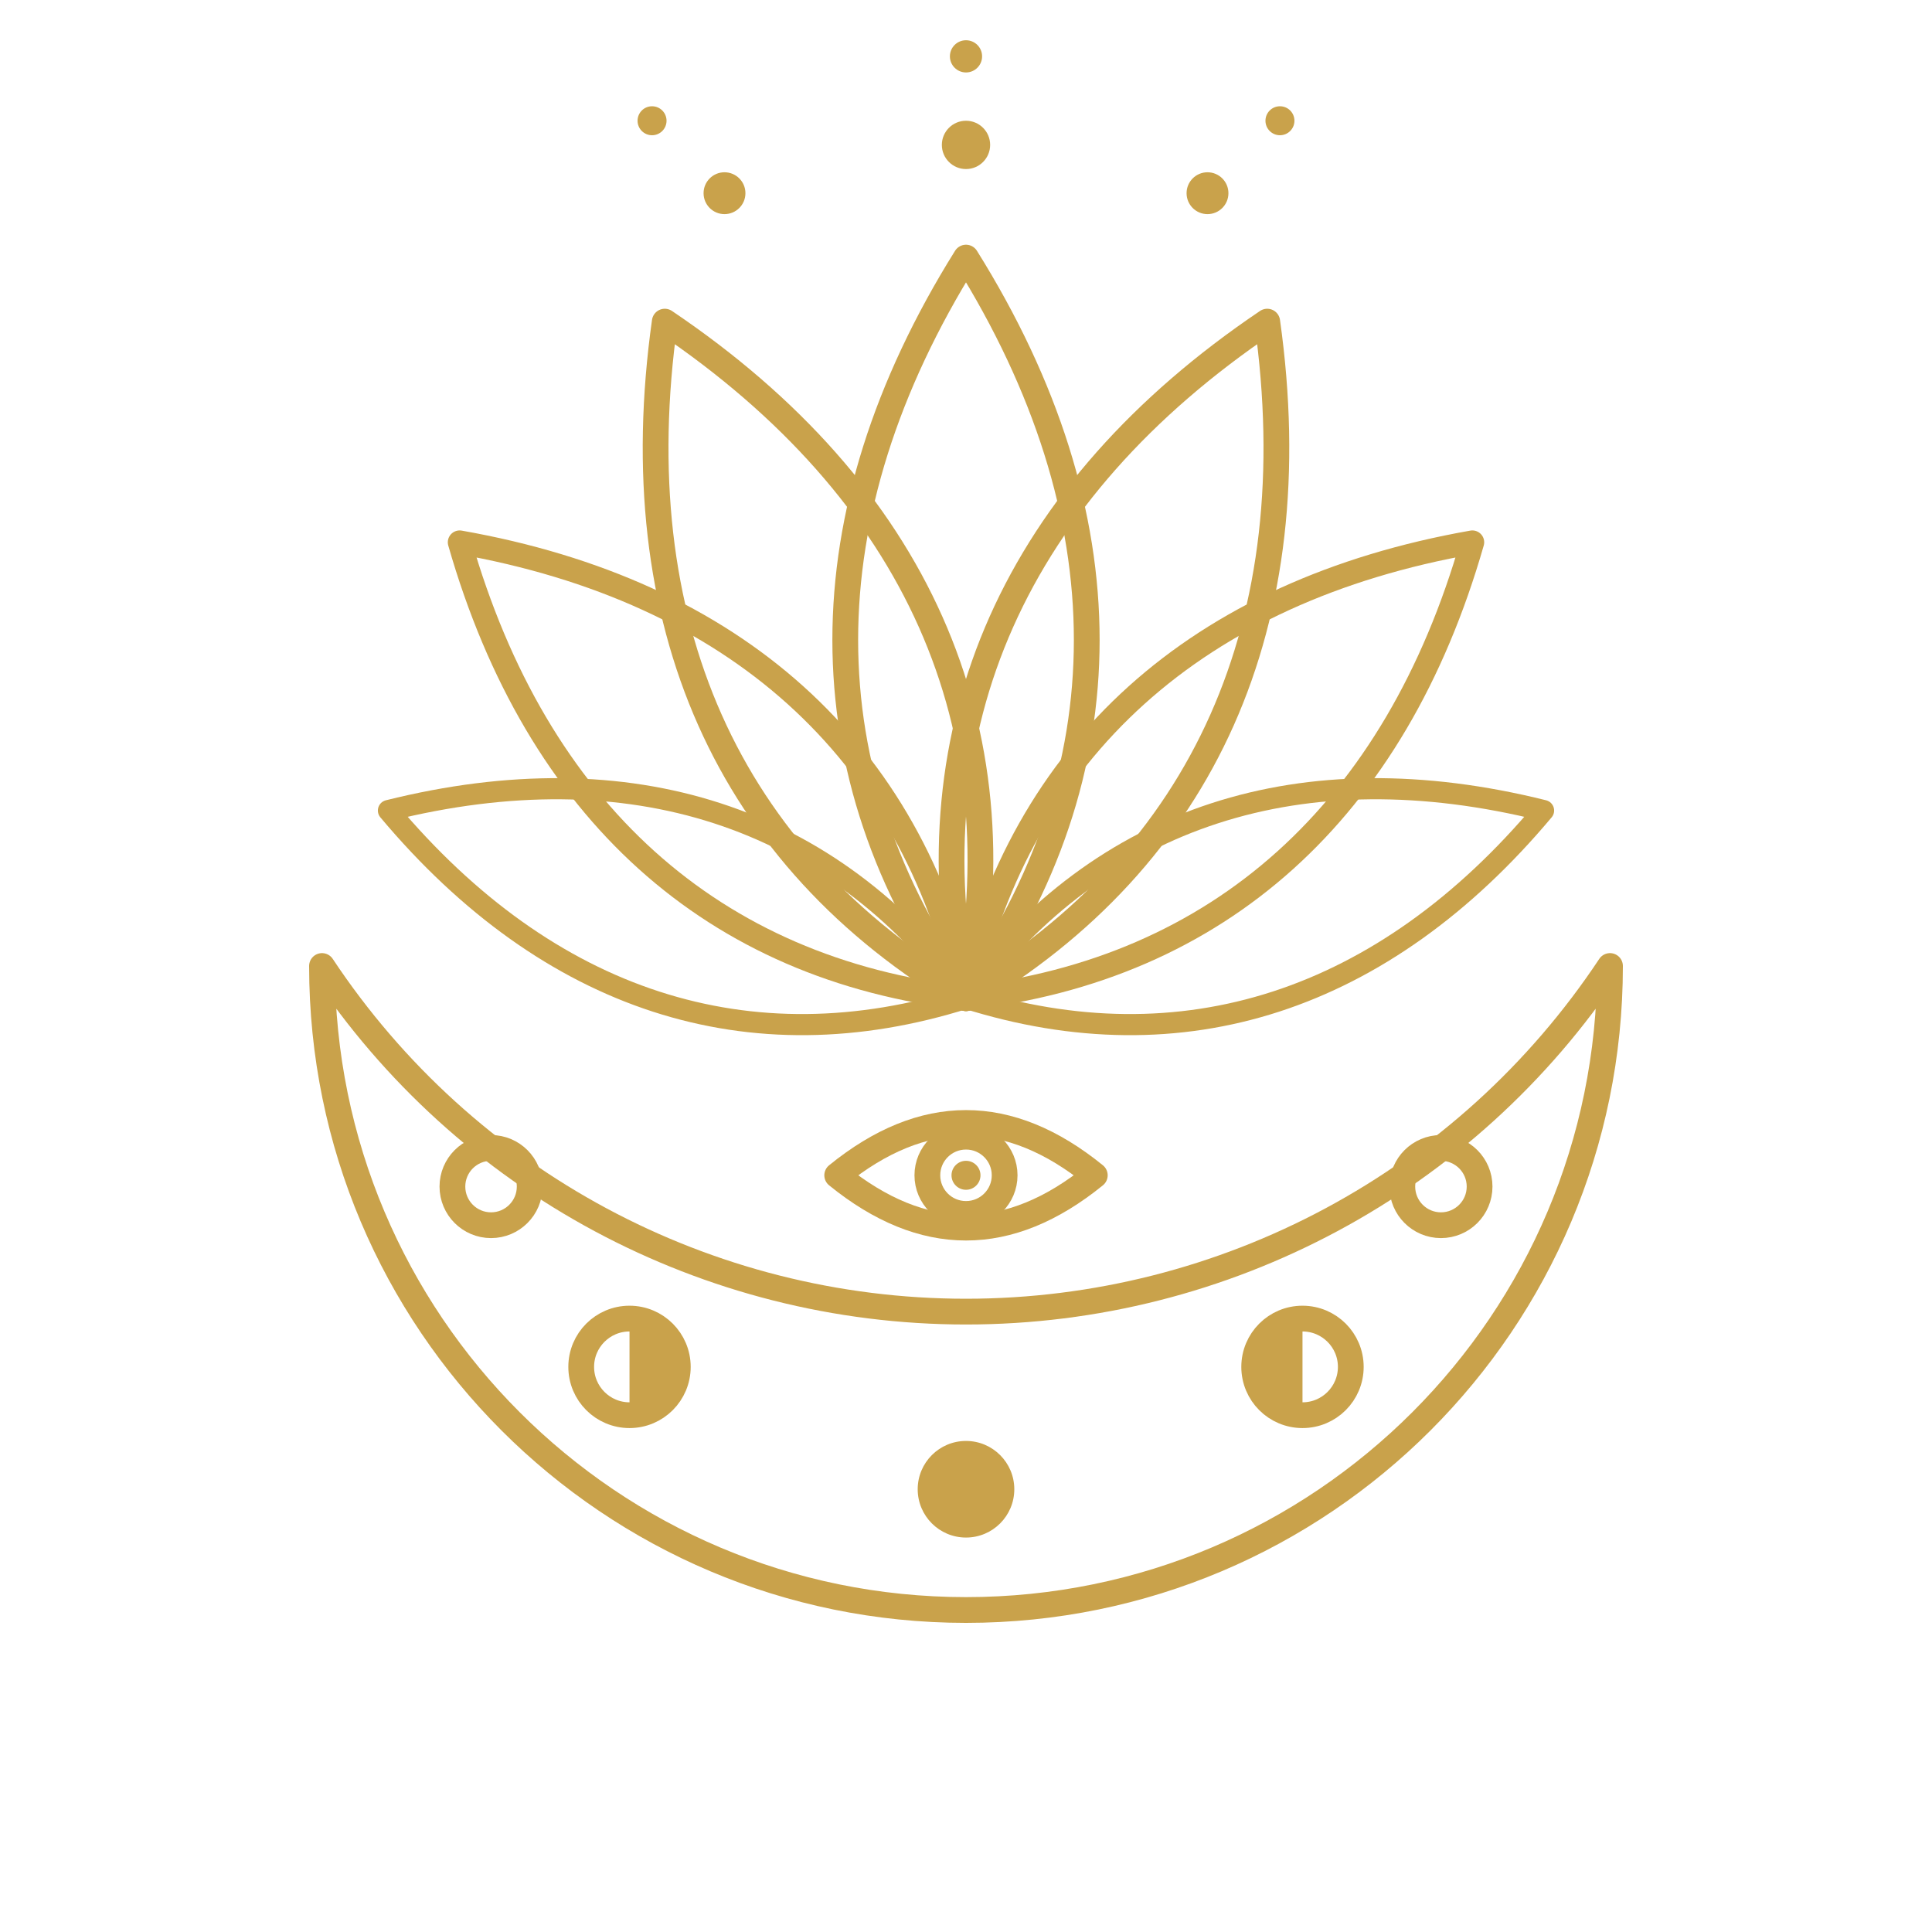
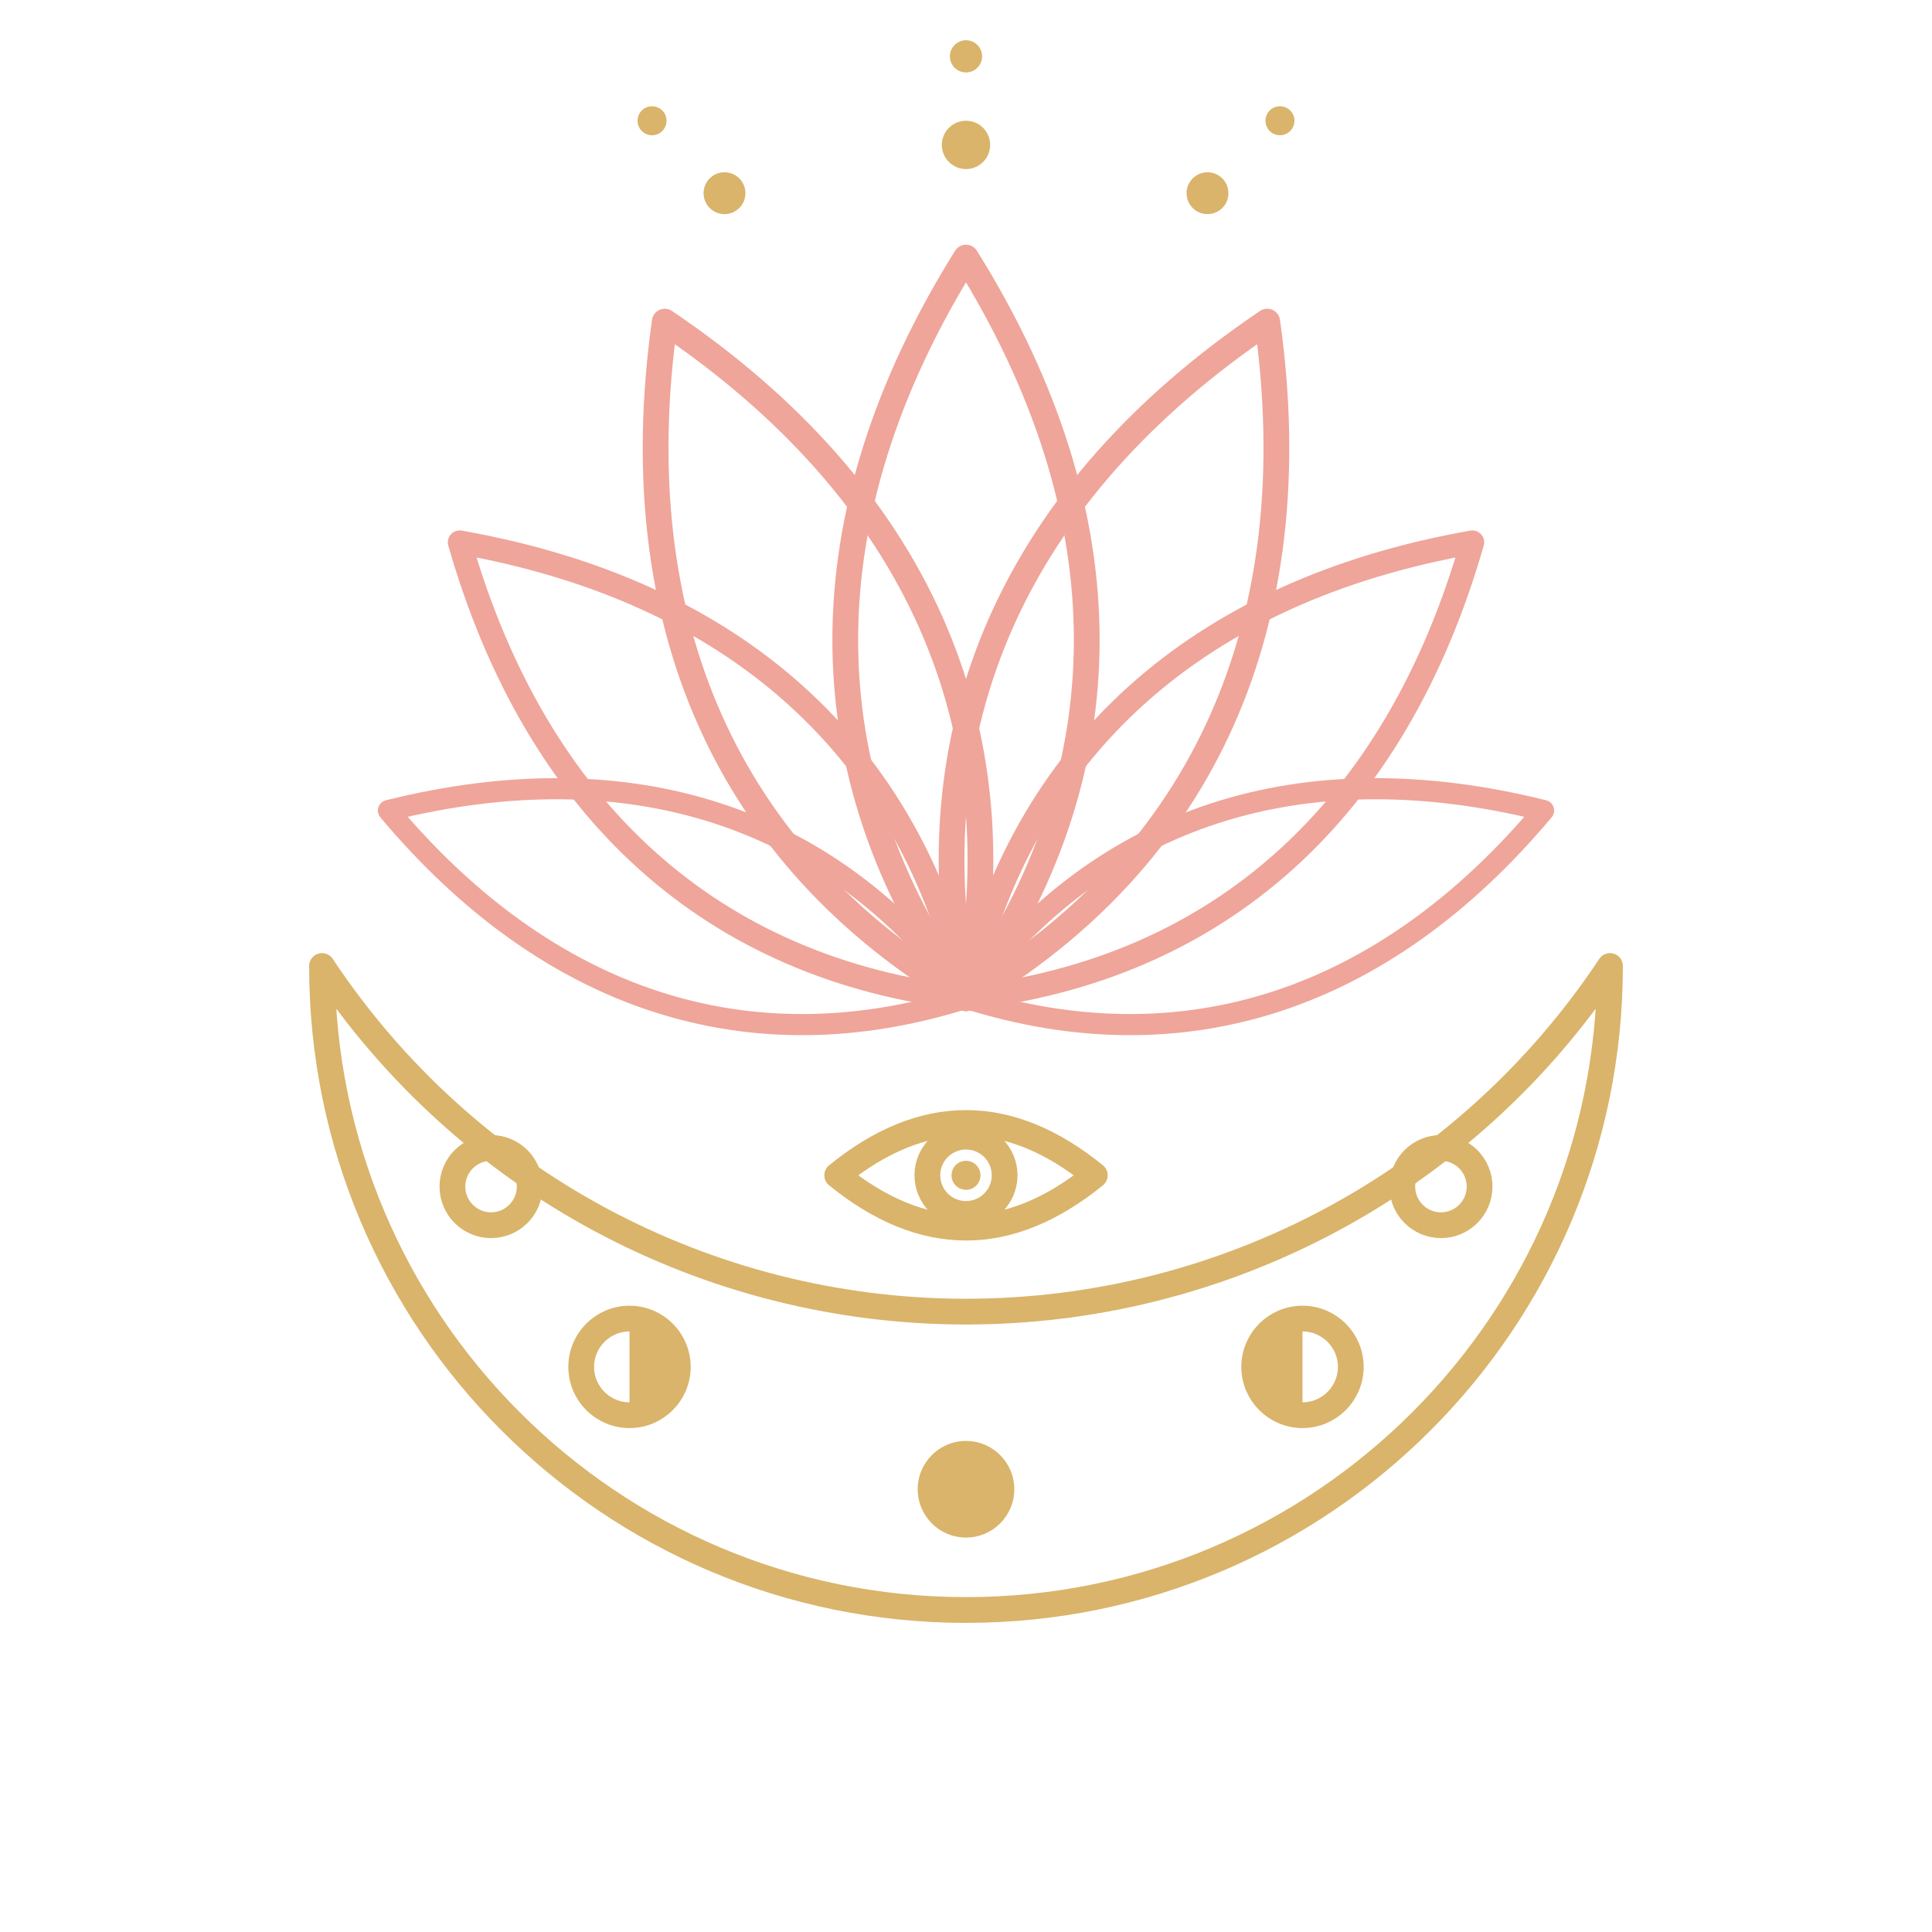
- <svg xmlns="http://www.w3.org/2000/svg" viewBox="0 0 120 120" width="120" height="120" fill="none" stroke="#C9A24B" stroke-width="1.6" stroke-linecap="round" stroke-linejoin="round">
+ <svg xmlns="http://www.w3.org/2000/svg" viewBox="0 0 120 120" width="120" height="120" fill="none" stroke="#D9B46A" stroke-width="1.6" stroke-linecap="round" stroke-linejoin="round">
  <defs>
    <path id="petal" d="M60 16 C50 32 50 48 60 62 C70 48 70 32 60 16 Z" />
  </defs>
-   <g fill="#C9A24B" stroke="none">
+   <g fill="#D9B46A" stroke="none">
    <circle cx="60" cy="9" r="1.5" />
    <circle cx="60" cy="3.5" r="1" />
    <circle cx="45" cy="12" r="1.3" />
    <circle cx="40.5" cy="7.5" r=".9" />
    <circle cx="75" cy="12" r="1.3" />
    <circle cx="79.5" cy="7.5" r=".9" />
  </g>
-   <g>
+   <g stroke="#EFA59A">
    <use href="#petal" transform="rotate(-72 60 62) translate(60 62) scale(.82) translate(-60 -62)" />
    <use href="#petal" transform="rotate(72 60 62) translate(60 62) scale(.82) translate(-60 -62)" />
    <use href="#petal" transform="rotate(-48 60 62) translate(60 62) scale(.92) translate(-60 -62)" />
    <use href="#petal" transform="rotate(48 60 62) translate(60 62) scale(.92) translate(-60 -62)" />
    <use href="#petal" transform="rotate(-24 60 62)" />
    <use href="#petal" transform="rotate(24 60 62)" />
    <use href="#petal" />
  </g>
  <g>
    <path d="M52 73 Q60 66.5 68 73 Q60 79.5 52 73 Z" />
    <circle cx="60" cy="73" r="2.4" />
-     <circle cx="60" cy="73" r=".9" fill="#C9A24B" stroke="none" />
+     <circle cx="60" cy="73" r=".9" fill="#D9B46A" stroke="none" />
  </g>
  <g>
    <path d="M20 60 A40 40 0 0 0 100 60 A48 48 0 0 1 20 60 Z" />
-     <circle cx="60" cy="92.5" r="3" fill="#C9A24B" stroke="none" />
-     <path d="M80.9 81.9 a3 3 0 0 0 0 6 z" fill="#C9A24B" stroke="none" />
+     <circle cx="60" cy="92.5" r="3" fill="#D9B46A" stroke="none" />
+     <path d="M80.9 81.9 a3 3 0 0 0 0 6 z" fill="#D9B46A" stroke="none" />
    <circle cx="80.9" cy="84.9" r="3" />
-     <path d="M39.1 87.9 a3 3 0 0 0 0 -6 z" fill="#C9A24B" stroke="none" />
+     <path d="M39.1 87.9 a3 3 0 0 0 0 -6 z" fill="#D9B46A" stroke="none" />
    <circle cx="39.1" cy="84.9" r="3" />
    <circle cx="89.5" cy="73.7" r="2.4" />
    <circle cx="30.5" cy="73.7" r="2.4" />
  </g>
</svg>
